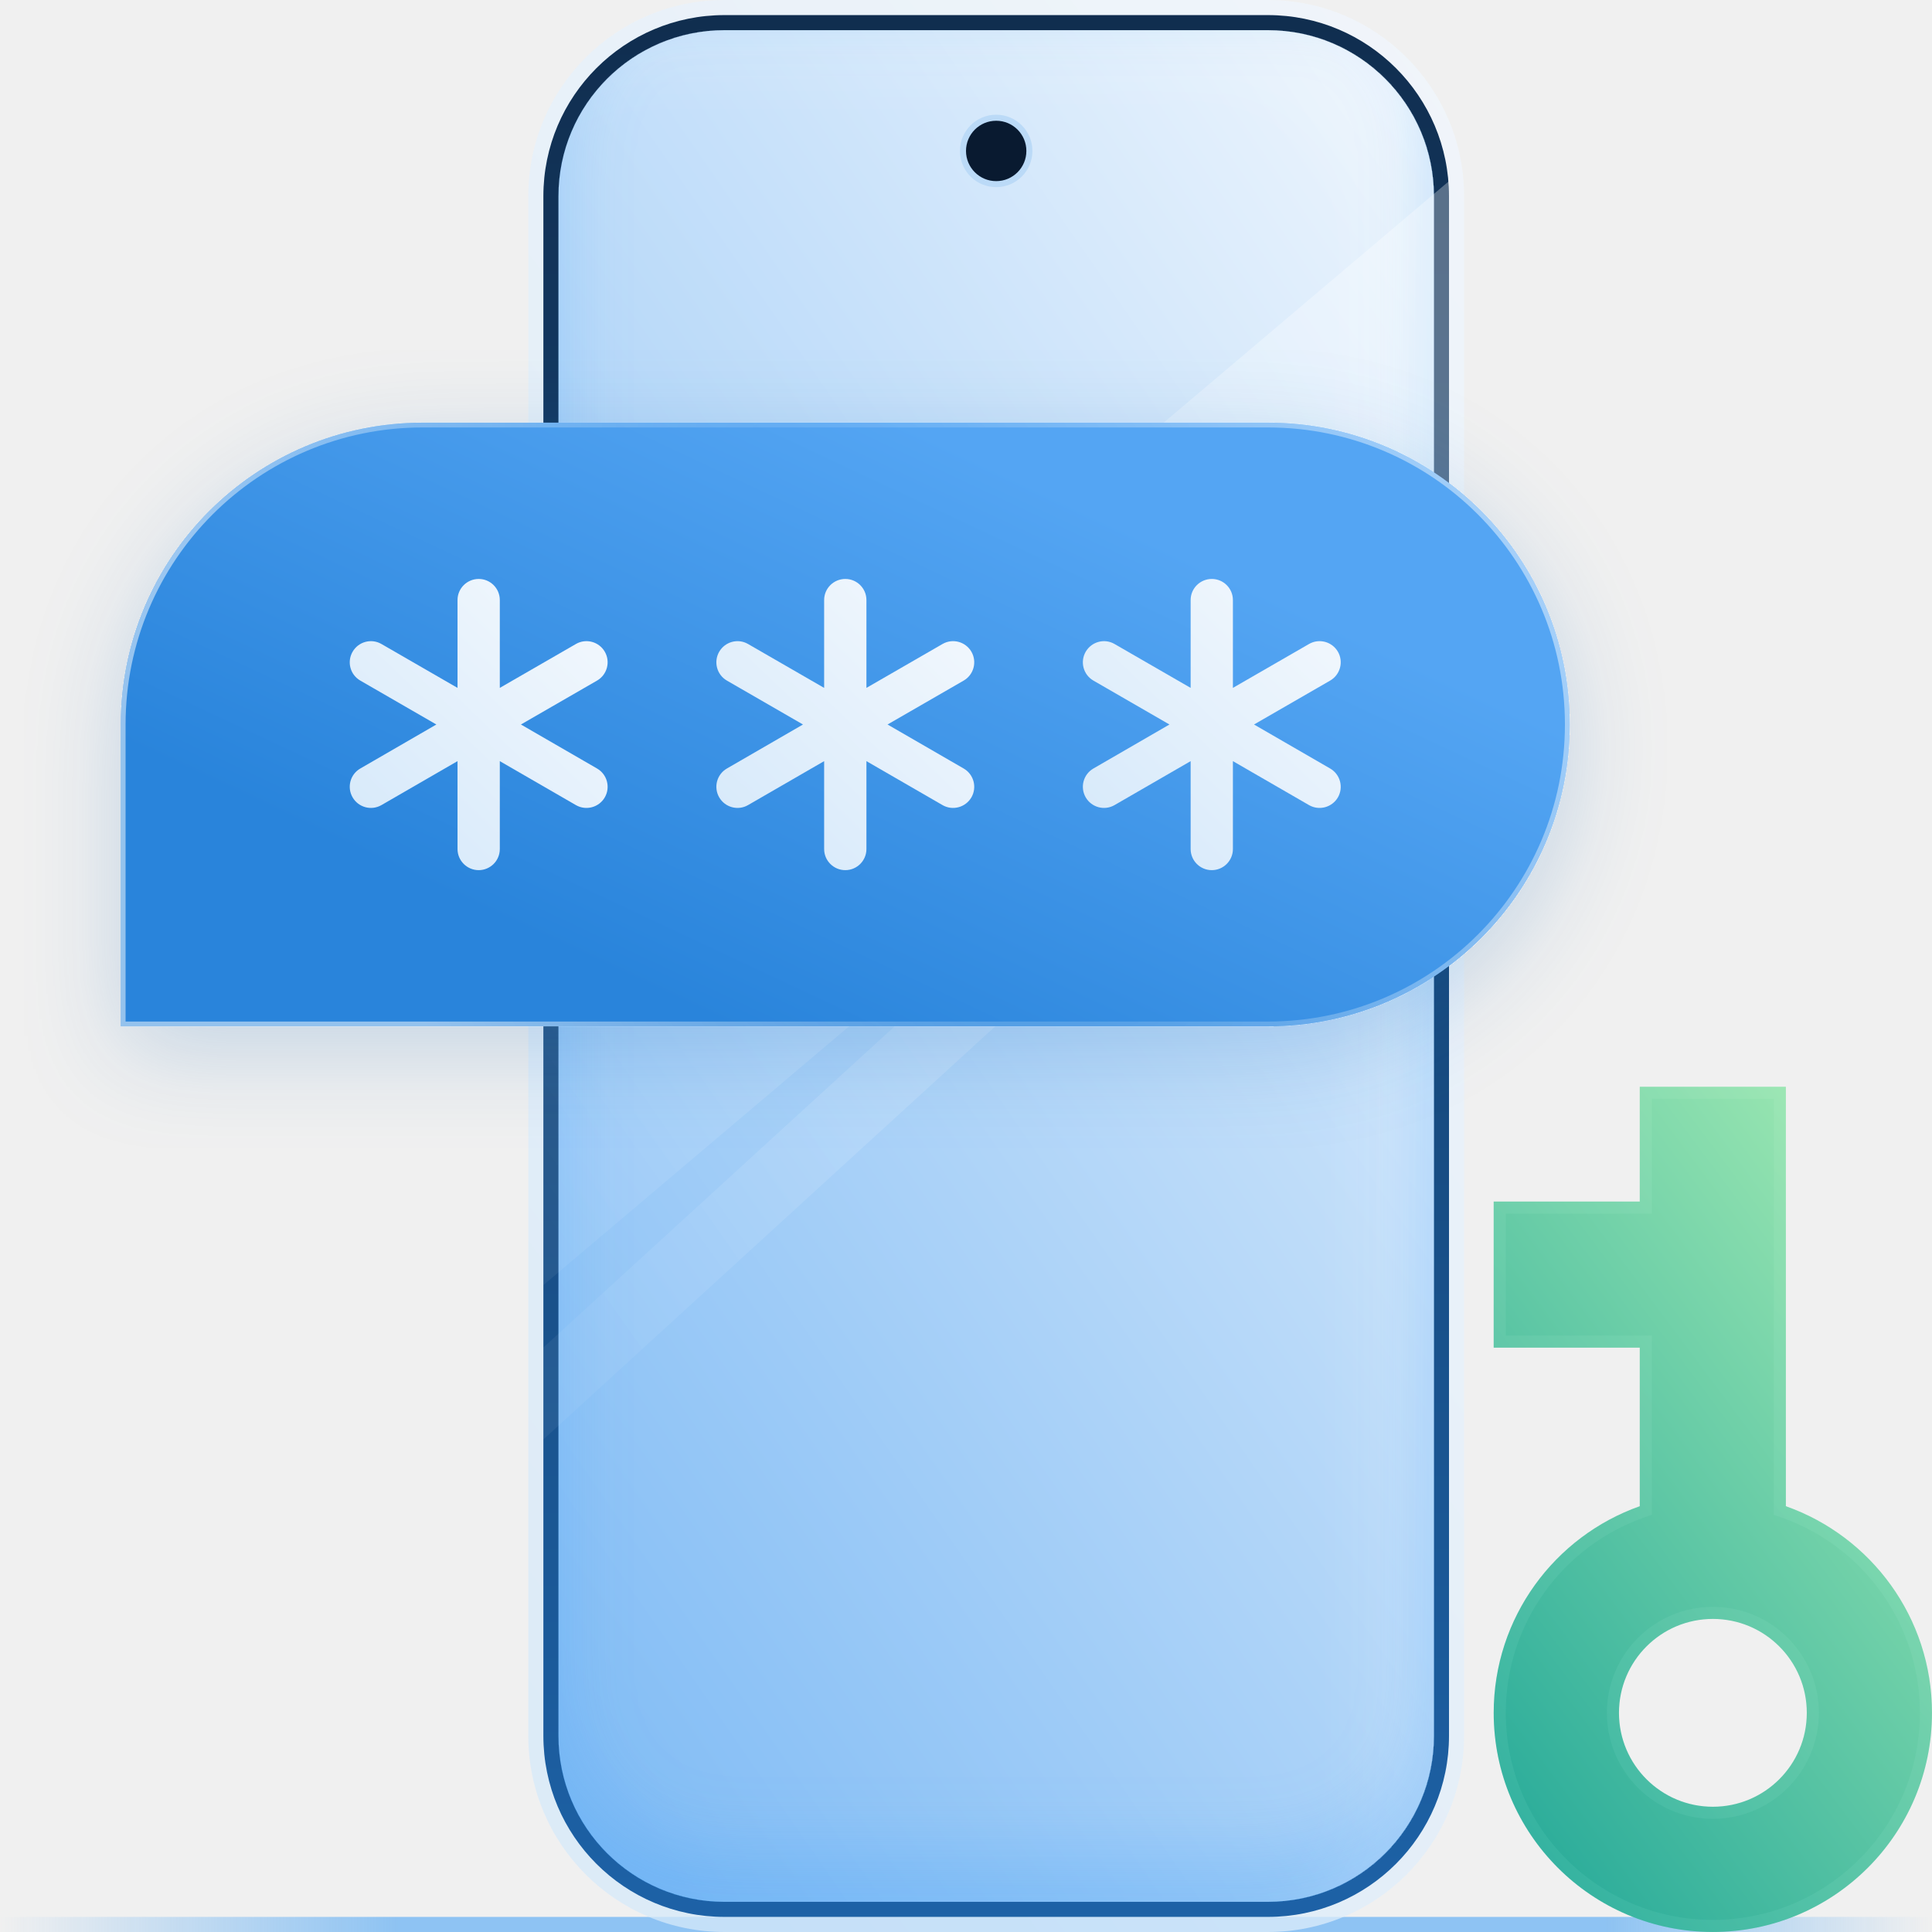
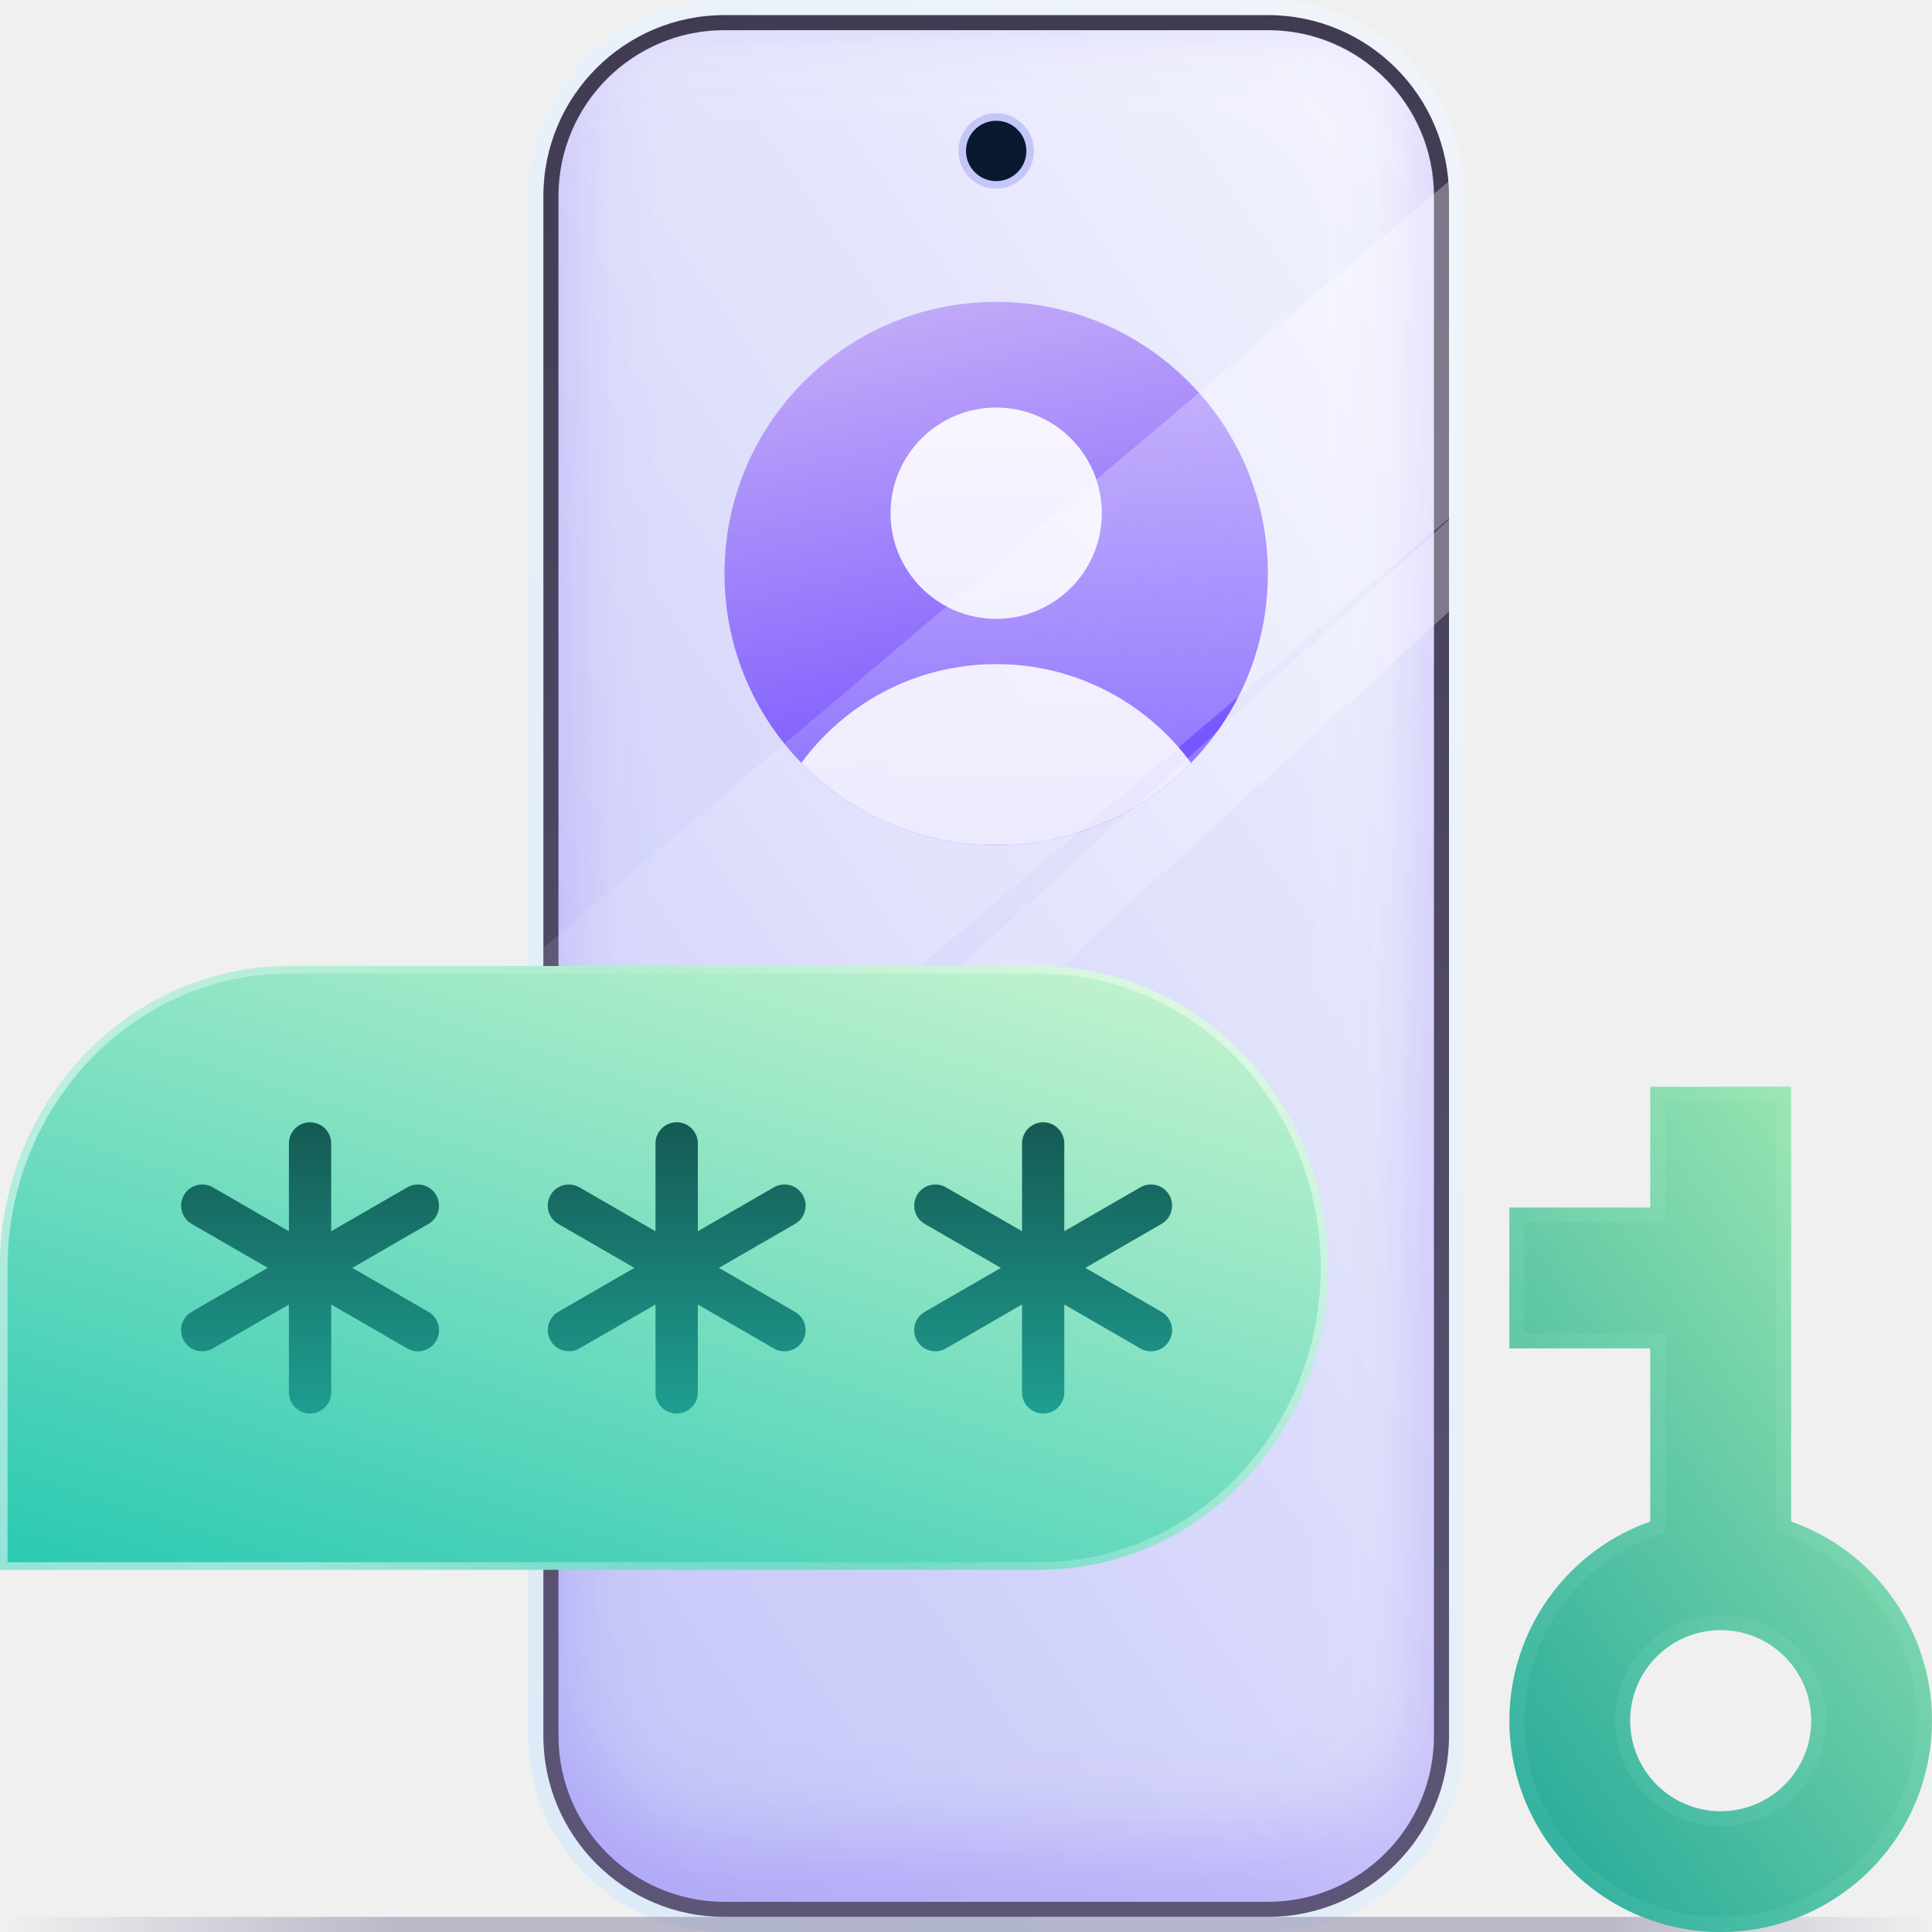
- <svg xmlns="http://www.w3.org/2000/svg" width="80" height="80" viewBox="0 0 80 80" fill="none">
-   <g clip-path="url(#clip0_10450_270090)">
-     <rect y="79.375" width="80" height="0.625" fill="url(#paint0_linear_10450_270090)" />
-     <path opacity="0.75" d="M21.875 8.125C21.875 3.638 25.513 0 30 0H52.5C56.987 0 60.625 3.638 60.625 8.125V71.875C60.625 76.362 56.987 80 52.5 80H30C25.513 80 21.875 76.362 21.875 71.875V8.125Z" fill="url(#paint1_linear_10450_270090)" />
-     <path d="M22.5 8.125C22.5 3.983 25.858 0.625 30 0.625H52.5C56.642 0.625 60 3.983 60 8.125V71.875C60 76.017 56.642 79.375 52.5 79.375H30C25.858 79.375 22.5 76.017 22.5 71.875V8.125Z" fill="url(#paint2_linear_10450_270090)" />
-     <g filter="url(#filter0_ii_10450_270090)">
-       <path d="M23.125 8.125C23.125 4.328 26.203 1.25 30 1.25H52.5C56.297 1.25 59.375 4.328 59.375 8.125V71.875C59.375 75.672 56.297 78.75 52.5 78.75H30C26.203 78.75 23.125 75.672 23.125 71.875V8.125Z" fill="url(#paint3_linear_10450_270090)" />
+ <svg xmlns="http://www.w3.org/2000/svg" width="64" height="64" fill="none" viewBox="0 0 64 64">
+   <g clip-path="url(#a)">
+     <path fill="url(#b)" d="M17.5 6.5A6.5 6.5 0 0 1 24 0h18a6.5 6.5 0 0 1 6.5 6.5v51A6.5 6.5 0 0 1 42 64H24a6.5 6.5 0 0 1-6.5-6.5z" opacity=".75" />
+     <path fill="url(#c)" d="M18 6.5a6 6 0 0 1 6-6h18a6 6 0 0 1 6 6v51a6 6 0 0 1-6 6H24a6 6 0 0 1-6-6z" />
+     <g filter="url(#d)">
+       <path fill="url(#e)" d="M18.5 6.5A5.5 5.5 0 0 1 24 1h18a5.5 5.5 0 0 1 5.5 5.5v51A5.5 5.5 0 0 1 42 63H24a5.5 5.5 0 0 1-5.5-5.5z" />
    </g>
-     <circle cx="41.25" cy="6.25" r="1.375" fill="#091A30" stroke="#BBDAF7" stroke-width="0.25" />
-     <path fill-rule="evenodd" clip-rule="evenodd" d="M60 25.32L22.5 59.605V55.796L60 21.511V25.32ZM60 21.468L22.5 53.214V39.246L60 7.5V21.468Z" fill="url(#paint4_linear_10450_270090)" />
-     <g filter="url(#filter1_d_10450_270090)">
-       <path d="M5 30C5 23.096 10.596 17.5 17.5 17.5H52.5C59.404 17.5 65 23.096 65 30C65 36.904 59.404 42.5 52.5 42.5H5V30Z" fill="url(#paint5_linear_10450_270090)" />
-       <path d="M17.5 17.6H52.5C59.348 17.6 64.9 23.152 64.9 30C64.9 36.848 59.348 42.4 52.5 42.4H5.1V30C5.1 23.152 10.652 17.6 17.5 17.6Z" stroke="url(#paint6_radial_10450_270090)" stroke-opacity="0.5" stroke-width="0.2" />
+     <path fill="url(#f)" d="M33 28a9 9 0 1 0 0-18 9 9 0 0 0 0 18" />
+     <mask id="h" width="18" height="18" x="24" y="10" maskUnits="userSpaceOnUse" style="mask-type: alpha">
+       <path fill="url(#g)" d="M33 28a9 9 0 1 0 0-18 9 9 0 0 0 0 18" opacity=".9" />
+     </mask>
+     <g mask="url(#h)">
+       <path fill="url(#i)" fill-rule="evenodd" d="M33 22a8 8 0 1 1 0 16 8 8 0 0 1 0-16m0-8.5a3.5 3.5 0 1 1 0 7 3.5 3.5 0 0 1 0-7" clip-rule="evenodd" />
    </g>
-     <path d="M18.945 35.157V31.517L15.794 33.338C15.375 33.579 14.841 33.434 14.6 33.016C14.358 32.597 14.501 32.063 14.92 31.822L18.069 30L14.92 28.182C14.501 27.94 14.358 27.406 14.6 26.988C14.841 26.57 15.375 26.424 15.794 26.666L18.945 28.484V24.847C18.945 24.363 19.339 23.973 19.822 23.973C20.305 23.973 20.696 24.364 20.696 24.847V28.484L23.848 26.666C24.266 26.424 24.803 26.569 25.044 26.988C25.285 27.406 25.14 27.94 24.722 28.182L21.57 30L24.722 31.822C25.14 32.063 25.285 32.597 25.044 33.016C24.803 33.434 24.266 33.579 23.848 33.338L20.696 31.517V35.157C20.696 35.639 20.305 36.03 19.822 36.031C19.339 36.031 18.946 35.64 18.945 35.157Z" fill="url(#paint7_linear_10450_270090)" />
-     <path d="M34.126 35.157V31.517L30.974 33.338C30.556 33.579 30.022 33.434 29.78 33.016C29.539 32.597 29.682 32.063 30.1 31.822L33.25 30L30.1 28.182C29.682 27.94 29.539 27.406 29.78 26.988C30.022 26.57 30.556 26.424 30.974 26.666L34.126 28.484V24.847C34.126 24.363 34.519 23.973 35.003 23.973C35.485 23.973 35.877 24.364 35.877 24.847V28.484L39.029 26.666C39.447 26.424 39.983 26.569 40.225 26.988C40.465 27.406 40.321 27.94 39.903 28.182L36.751 30L39.903 31.822C40.321 32.063 40.465 32.597 40.225 33.016C39.983 33.434 39.447 33.579 39.029 33.338L35.877 31.517V35.157C35.877 35.639 35.485 36.03 35.003 36.031C34.519 36.031 34.126 35.64 34.126 35.157Z" fill="url(#paint8_linear_10450_270090)" />
-     <path d="M49.302 35.157V31.517L46.15 33.338C45.732 33.579 45.198 33.434 44.956 33.016C44.715 32.597 44.858 32.063 45.276 31.822L48.425 30L45.276 28.182C44.858 27.94 44.715 27.406 44.956 26.988C45.198 26.57 45.732 26.424 46.15 26.666L49.302 28.484V24.847C49.302 24.363 49.695 23.973 50.178 23.973C50.661 23.973 51.052 24.364 51.052 24.847V28.484L54.204 26.666C54.623 26.424 55.159 26.569 55.401 26.988C55.641 27.406 55.496 27.94 55.078 28.182L51.926 30L55.078 31.822C55.496 32.063 55.641 32.597 55.401 33.016C55.159 33.434 54.623 33.579 54.204 33.338L51.052 31.517V35.157C51.052 35.639 50.661 36.03 50.178 36.031C49.695 36.031 49.302 35.64 49.302 35.157Z" fill="url(#paint9_linear_10450_270090)" />
-     <mask id="path-12-inside-1_10450_270090" fill="white">
-       <path fill-rule="evenodd" clip-rule="evenodd" d="M73.949 62.369C77.474 63.615 79.999 66.975 79.999 70.926C79.999 75.937 75.936 79.999 70.925 79.999C65.914 79.999 61.851 75.937 61.851 70.926C61.851 66.976 64.376 63.615 67.899 62.369V55.803H61.85V49.754H67.899V45H73.949V62.369ZM70.927 67.036C68.78 67.036 67.038 68.777 67.038 70.925C67.038 73.072 68.78 74.814 70.927 74.814C73.075 74.814 74.816 73.072 74.816 70.925C74.816 68.777 73.075 67.036 70.927 67.036Z" />
+     <circle cx="33" cy="5" r="1.125" fill="#091a30" stroke="#c5c6f8" stroke-width=".25" />
+     <path fill="url(#j)" fill-rule="evenodd" d="M48 20.256 18 47.685v-3.048l30-27.429zm0-3.081L18 42.57V31.397L48 6z" clip-rule="evenodd" />
+     <path fill="url(#k)" d="M0 63.5h64v.5H0z" />
+     <path fill="url(#l)" d="M0 42c0-5.523 4.29-10 9.583-10h24.834C39.709 32 44 36.477 44 42s-4.29 10-9.583 10H0z" />
+     <path stroke="url(#m)" stroke-opacity=".5" stroke-width=".25" d="M9.583 32.125h24.834c5.219 0 9.458 4.416 9.458 9.875s-4.24 9.875-9.458 9.875H.125V42c0-5.459 4.24-9.875 9.458-9.875Z" />
+     <path fill="url(#n)" fill-rule="evenodd" d="M10.272 37.178a.7.7 0 0 1 .699.699v2.91l2.521-1.455a.7.7 0 1 1 .7 1.213L11.67 42l2.521 1.457a.7.7 0 1 1-.699 1.213l-2.521-1.457v2.912a.7.7 0 0 1-1.4 0v-2.912L7.048 44.67a.7.7 0 0 1-.7-1.213L8.87 42l-2.52-1.455a.7.7 0 0 1 .7-1.213l2.521 1.455v-2.91a.7.7 0 0 1 .702-.7m12.144 0a.7.7 0 0 1 .7.699v2.91l2.52-1.455a.7.7 0 1 1 .7 1.213L23.814 42l2.522 1.457a.7.7 0 1 1-.7 1.213l-2.52-1.457v2.912a.7.7 0 0 1-1.401 0v-2.912l-2.522 1.457a.7.7 0 0 1-.699-1.213L21.014 42l-2.52-1.455a.7.7 0 0 1 .7-1.213l2.52 1.455v-2.91a.7.7 0 0 1 .702-.7m12.14 0a.7.7 0 0 1 .7.699v2.91l2.521-1.455a.7.7 0 1 1 .7 1.213L35.955 42l2.522 1.457a.7.7 0 1 1-.7 1.213l-2.521-1.457v2.912a.7.7 0 0 1-1.4 0v-2.912l-2.522 1.457a.7.7 0 0 1-.7-1.213L33.155 42l-2.52-1.455a.7.7 0 0 1 .7-1.213l2.522 1.455v-2.91a.7.7 0 0 1 .7-.7" clip-rule="evenodd" />
+     <mask id="q" fill="#fff">
+       <path fill-rule="evenodd" d="M59.333 50.402a7 7 0 1 1-4.666 0v-5.735H50v-4.666h4.667v-4h4.666zM57 54a3 3 0 1 0 0 6 3 3 0 0 0 0-6" clip-rule="evenodd" />
    </mask>
-     <path fill-rule="evenodd" clip-rule="evenodd" d="M73.949 62.369C77.474 63.615 79.999 66.975 79.999 70.926C79.999 75.937 75.936 79.999 70.925 79.999C65.914 79.999 61.851 75.937 61.851 70.926C61.851 66.976 64.376 63.615 67.899 62.369V55.803H61.85V49.754H67.899V45H73.949V62.369ZM70.927 67.036C68.78 67.036 67.038 68.777 67.038 70.925C67.038 73.072 68.78 74.814 70.927 74.814C73.075 74.814 74.816 73.072 74.816 70.925C74.816 68.777 73.075 67.036 70.927 67.036Z" fill="url(#paint10_linear_10450_270090)" />
-     <path d="M73.949 62.369H73.449V62.723L73.782 62.841L73.949 62.369ZM79.999 70.926L80.499 70.926V70.926H79.999ZM70.925 79.999L70.925 80.499H70.925L70.925 79.999ZM61.851 70.926H61.351V70.926L61.851 70.926ZM67.899 62.369L68.066 62.84L68.399 62.723V62.369H67.899ZM67.899 55.803H68.399V55.303H67.899V55.803ZM61.85 55.803H61.35V56.303H61.85V55.803ZM61.85 49.754V49.254H61.35V49.754H61.85ZM67.899 49.754V50.254H68.399V49.754H67.899ZM67.899 45V44.5H67.399V45H67.899ZM73.949 45H74.449V44.5H73.949V45ZM70.927 67.036L70.927 66.536H70.927L70.927 67.036ZM67.038 70.925L66.538 70.925V70.925L67.038 70.925ZM70.927 74.814L70.927 75.314H70.927L70.927 74.814ZM74.816 70.925L75.316 70.925V70.925L74.816 70.925ZM73.949 62.369L73.782 62.841C77.114 64.018 79.499 67.193 79.499 70.926H79.999H80.499C80.499 66.756 77.834 63.212 74.115 61.898L73.949 62.369ZM79.999 70.926L79.499 70.926C79.499 75.661 75.66 79.499 70.925 79.499L70.925 79.999L70.925 80.499C76.213 80.499 80.499 76.213 80.499 70.926L79.999 70.926ZM70.925 79.999L70.925 79.499C66.19 79.499 62.351 75.661 62.351 70.926L61.851 70.926L61.351 70.926C61.351 76.213 65.638 80.499 70.925 80.499L70.925 79.999ZM61.851 70.926H62.351C62.351 67.194 64.736 64.018 68.066 62.84L67.899 62.369L67.732 61.898C64.016 63.212 61.351 66.757 61.351 70.926H61.851ZM67.899 62.369H68.399V55.803H67.899H67.399V62.369H67.899ZM67.899 55.803V55.303H61.85V55.803V56.303H67.899V55.803ZM61.85 55.803H62.35V49.754H61.85H61.35V55.803H61.85ZM61.85 49.754V50.254H67.899V49.754V49.254H61.85V49.754ZM67.899 49.754H68.399V45H67.899H67.399V49.754H67.899ZM67.899 45V45.5H73.949V45V44.5H67.899V45ZM73.949 45H73.449V62.369H73.949H74.449V45H73.949ZM70.927 67.036L70.927 66.536C68.504 66.536 66.538 68.501 66.538 70.925L67.038 70.925L67.538 70.925C67.538 69.054 69.056 67.536 70.927 67.536L70.927 67.036ZM67.038 70.925L66.538 70.925C66.538 73.349 68.504 75.314 70.927 75.314L70.927 74.814L70.927 74.314C69.056 74.314 67.538 72.796 67.538 70.925L67.038 70.925ZM70.927 74.814L70.927 75.314C73.351 75.314 75.316 73.348 75.316 70.925L74.816 70.925L74.316 70.925C74.316 72.796 72.798 74.314 70.927 74.314L70.927 74.814ZM74.816 70.925L75.316 70.925C75.316 68.501 73.351 66.536 70.927 66.536L70.927 67.036L70.927 67.536C72.799 67.536 74.316 69.053 74.316 70.925L74.816 70.925Z" fill="url(#paint11_linear_10450_270090)" fill-opacity="0.1" mask="url(#path-12-inside-1_10450_270090)" />
+     <path fill="url(#o)" fill-rule="evenodd" d="M59.333 50.402a7 7 0 1 1-4.666 0v-5.735H50v-4.666h4.667v-4h4.666zM57 54a3 3 0 1 0 0 6 3 3 0 0 0 0-6" clip-rule="evenodd" />
+     <path fill="url(#p)" fill-opacity=".1" d="M59.333 50.402h-.5v.353l.333.118zm4.666 6.6h.5zm-6.999 7v.5zm-6.999-7h-.5zm4.666-6.6.167.471.333-.118v-.353zm0-5.735h.5v-.5h-.5zm-4.667 0h-.5v.5h.5zm0-4.666v-.5h-.5v.5zm4.667 0v.5h.5V40zm0-4v-.5h-.5v.5zm4.666 0h.5v-.5h-.5zM57 54v-.5zm-3 3h-.5zm3 3v.5zm2.999-3h.5zm-.666-6.6-.167.472a6.5 6.5 0 0 1 4.333 6.13h1a7.5 7.5 0 0 0-5-7.072zm4.666 6.601h-.5a6.5 6.5 0 0 1-6.499 6.5v1a7.5 7.5 0 0 0 7.499-7.5zm-6.999 7v-.5a6.5 6.5 0 0 1-6.499-6.5h-1a7.5 7.5 0 0 0 7.499 7.5zm-6.999-7h.5a6.5 6.5 0 0 1 4.333-6.129l-.167-.471-.167-.471a7.5 7.5 0 0 0-4.999 7.071zm4.666-6.6h.5v-5.735h-1v5.735zm0-5.735v-.5H50v1h4.667zm-4.667 0h.5v-4.666h-1v4.666zm0-4.666v.5h4.667v-1H50zm4.667 0h.5v-4h-1v4zm0-4v.5h4.666v-1h-4.666zm4.666 0h-.5v14.4h1v-14.4zM57 54v-.5a3.5 3.5 0 0 0-3.5 3.5h1a2.5 2.5 0 0 1 2.5-2.5zm-3 3h-.5a3.5 3.5 0 0 0 3.5 3.5v-1a2.5 2.5 0 0 1-2.5-2.5zm3 3v.5a3.5 3.5 0 0 0 3.499-3.5h-1A2.5 2.5 0 0 1 57 59.5zm2.999-3h.5A3.5 3.5 0 0 0 57 53.5v1a2.5 2.5 0 0 1 2.499 2.5z" mask="url(#q)" />
  </g>
  <defs>
-     <filter id="filter0_ii_10450_270090" x="21.125" y="-0.75" width="38.25" height="81.5" filterUnits="userSpaceOnUse" color-interpolation-filters="sRGB">
+     <linearGradient id="b" x1="47.545" x2=".658" y1=".001" y2="34.63" gradientUnits="userSpaceOnUse">
+       <stop stop-color="#f1f7fd" />
+       <stop offset="1" stop-color="#d6e9fa" />
+     </linearGradient>
+     <linearGradient id="c" x1="33" x2="33" y1="0" y2="64.001" gradientUnits="userSpaceOnUse">
+       <stop stop-color="#403b51" />
+       <stop offset="1" stop-color="#5d5677" />
+     </linearGradient>
+     <linearGradient id="e" x1="47.136" x2="1.217" y1="0" y2="31.795" gradientUnits="userSpaceOnUse">
+       <stop stop-color="#f5f6fe" />
+       <stop offset="1" stop-color="#c5c6f8" />
+     </linearGradient>
+     <linearGradient id="f" x1="33.865" x2="38.885" y1="3.942" y2="26.962" gradientUnits="userSpaceOnUse">
+       <stop stop-color="#dbc6f6" />
+       <stop offset="1" stop-color="#6d4aff" />
+     </linearGradient>
+     <linearGradient id="g" x1="33.865" x2="38.885" y1="3.942" y2="26.962" gradientUnits="userSpaceOnUse">
+       <stop stop-color="#ecaaff" />
+       <stop offset="1" stop-color="#6a48f6" />
+     </linearGradient>
+     <linearGradient id="i" x1="34" x2="34" y1="14.25" y2="28" gradientUnits="userSpaceOnUse">
+       <stop stop-color="#fff" />
+       <stop offset="1" stop-color="#f5f6fe" />
+     </linearGradient>
+     <linearGradient id="j" x1="43.455" x2="11.432" y1="10.942" y2="33.779" gradientUnits="userSpaceOnUse">
+       <stop stop-color="#fff" stop-opacity=".3" />
+       <stop offset="1" stop-color="#fff" stop-opacity=".05" />
+     </linearGradient>
+     <linearGradient id="k" x1="0" x2="64" y1="63.75" y2="63.75" gradientUnits="userSpaceOnUse">
+       <stop stop-color="#867fa2" stop-opacity="0" />
+       <stop offset=".206" stop-color="#867fa2" stop-opacity=".5" />
+       <stop offset=".831" stop-color="#867fa2" stop-opacity=".5" />
+       <stop offset="1" stop-color="#867fa2" stop-opacity="0" />
+     </linearGradient>
+     <linearGradient id="l" x1="43.267" x2="33.681" y1="32" y2="62.392" gradientUnits="userSpaceOnUse">
+       <stop stop-color="#cbf5cf" />
+       <stop offset="1" stop-color="#2bc9b3" />
+     </linearGradient>
+     <linearGradient id="n" x1="34" x2="34" y1="35" y2="48" gradientUnits="userSpaceOnUse">
+       <stop stop-color="#134b46" />
+       <stop offset="1" stop-color="#1fa698" />
+     </linearGradient>
+     <linearGradient id="o" x1="63.766" x2="41.577" y1="36.001" y2="51.988" gradientUnits="userSpaceOnUse">
+       <stop stop-color="#a9eeb4" />
+       <stop offset="1" stop-color="#1fa698" />
+     </linearGradient>
+     <linearGradient id="p" x1="62.599" x2="44.846" y1="35.177" y2="55.007" gradientUnits="userSpaceOnUse">
+       <stop stop-color="#dcf8de" />
+       <stop offset="1" stop-color="#8ef2d9" />
+     </linearGradient>
+     <radialGradient id="m" cx="0" cy="0" r="1" gradientTransform="matrix(-16.2317 9.75 -19.6625 -33.825 24.348 40.25)" gradientUnits="userSpaceOnUse">
+       <stop stop-color="#fff" stop-opacity="0" />
+       <stop offset="1" stop-color="#fff" />
+     </radialGradient>
+     <clipPath id="a">
+       <path fill="#fff" d="M0 0h64v64H0z" />
+     </clipPath>
+     <filter id="d" width="31" height="66" x="16.5" y="-1" color-interpolation-filters="sRGB" filterUnits="userSpaceOnUse">
      <feFlood flood-opacity="0" result="BackgroundImageFix" />
-       <feBlend mode="normal" in="SourceGraphic" in2="BackgroundImageFix" result="shape" />
-       <feColorMatrix in="SourceAlpha" type="matrix" values="0 0 0 0 0 0 0 0 0 0 0 0 0 0 0 0 0 0 127 0" result="hardAlpha" />
+       <feBlend in="SourceGraphic" in2="BackgroundImageFix" result="shape" />
+       <feColorMatrix in="SourceAlpha" result="hardAlpha" values="0 0 0 0 0 0 0 0 0 0 0 0 0 0 0 0 0 0 127 0" />
      <feOffset dy="-2" />
      <feGaussianBlur stdDeviation="1.5" />
-       <feComposite in2="hardAlpha" operator="arithmetic" k2="-1" k3="1" />
-       <feColorMatrix type="matrix" values="0 0 0 0 0.173 0 0 0 0 0.588 0 0 0 0 0.961 0 0 0 0.2 0" />
-       <feBlend mode="normal" in2="shape" result="effect1_innerShadow_10450_270090" />
-       <feColorMatrix in="SourceAlpha" type="matrix" values="0 0 0 0 0 0 0 0 0 0 0 0 0 0 0 0 0 0 127 0" result="hardAlpha" />
+       <feComposite in2="hardAlpha" k2="-1" k3="1" operator="arithmetic" />
+       <feColorMatrix values="0 0 0 0 0.33 0 0 0 0 0.173 0 0 0 0 0.961 0 0 0 0.2 0" />
+       <feBlend in2="shape" result="effect1_innerShadow_16631_4914" />
+       <feColorMatrix in="SourceAlpha" result="hardAlpha" values="0 0 0 0 0 0 0 0 0 0 0 0 0 0 0 0 0 0 127 0" />
      <feOffset dx="-3" dy="2" />
      <feGaussianBlur stdDeviation="1" />
-       <feComposite in2="hardAlpha" operator="arithmetic" k2="-1" k3="1" />
-       <feColorMatrix type="matrix" values="0 0 0 0 1 0 0 0 0 1 0 0 0 0 1 0 0 0 0.1 0" />
-       <feBlend mode="normal" in2="effect1_innerShadow_10450_270090" result="effect2_innerShadow_10450_270090" />
+       <feComposite in2="hardAlpha" k2="-1" k3="1" operator="arithmetic" />
+       <feColorMatrix values="0 0 0 0 1 0 0 0 0 1 0 0 0 0 1 0 0 0 0.1 0" />
+       <feBlend in2="effect1_innerShadow_16631_4914" result="effect2_innerShadow_16631_4914" />
    </filter>
-     <filter id="filter1_d_10450_270090" x="1" y="14.5" width="68" height="33" filterUnits="userSpaceOnUse" color-interpolation-filters="sRGB">
-       <feFlood flood-opacity="0" result="BackgroundImageFix" />
-       <feColorMatrix in="SourceAlpha" type="matrix" values="0 0 0 0 0 0 0 0 0 0 0 0 0 0 0 0 0 0 127 0" result="hardAlpha" />
-       <feOffset dy="1" />
-       <feGaussianBlur stdDeviation="2" />
-       <feComposite in2="hardAlpha" operator="out" />
-       <feColorMatrix type="matrix" values="0 0 0 0 0.076 0 0 0 0 0.398 0 0 0 0 0.706 0 0 0 0.2 0" />
-       <feBlend mode="normal" in2="BackgroundImageFix" result="effect1_dropShadow_10450_270090" />
-       <feBlend mode="normal" in="SourceGraphic" in2="effect1_dropShadow_10450_270090" result="shape" />
-     </filter>
-     <linearGradient id="paint0_linear_10450_270090" x1="0" y1="79.688" x2="80" y2="79.688" gradientUnits="userSpaceOnUse">
-       <stop stop-color="#2C96F5" stop-opacity="0" />
-       <stop offset="0.206" stop-color="#2C96F5" stop-opacity="0.5" />
-       <stop offset="0.831" stop-color="#2C96F5" stop-opacity="0.5" />
-       <stop offset="1" stop-color="#2C96F5" stop-opacity="0" />
-     </linearGradient>
-     <linearGradient id="paint1_linear_10450_270090" x1="59.432" y1="2.28283e-05" x2="0.823" y2="43.286" gradientUnits="userSpaceOnUse">
-       <stop stop-color="#F1F7FD" />
-       <stop offset="1" stop-color="#D6E9FA" />
-     </linearGradient>
-     <linearGradient id="paint2_linear_10450_270090" x1="41.25" y1="0" x2="41.25" y2="80" gradientUnits="userSpaceOnUse">
-       <stop stop-color="#102D4E" />
-       <stop offset="1" stop-color="#1D62A7" />
-     </linearGradient>
-     <linearGradient id="paint3_linear_10450_270090" x1="58.92" y1="1.29532e-05" x2="1.521" y2="39.743" gradientUnits="userSpaceOnUse">
-       <stop stop-color="#F1F7FD" />
-       <stop offset="1" stop-color="#83BDF5" />
-     </linearGradient>
-     <linearGradient id="paint4_linear_10450_270090" x1="54.318" y1="13.677" x2="14.291" y2="42.224" gradientUnits="userSpaceOnUse">
-       <stop stop-color="white" stop-opacity="0.3" />
-       <stop offset="1" stop-color="white" stop-opacity="0.05" />
-     </linearGradient>
-     <linearGradient id="paint5_linear_10450_270090" x1="37.5" y1="17.5" x2="26.541" y2="40.879" gradientUnits="userSpaceOnUse">
-       <stop stop-color="#54A5F3" />
-       <stop offset="1" stop-color="#2984DB" />
-     </linearGradient>
-     <radialGradient id="paint6_radial_10450_270090" cx="0" cy="0" r="1" gradientTransform="matrix(-22.1341 12.1875 -26.8125 -42.2813 38.2012 27.8125)" gradientUnits="userSpaceOnUse">
-       <stop stop-color="white" stop-opacity="0" />
-       <stop offset="1" stop-color="white" />
-     </radialGradient>
-     <linearGradient id="paint7_linear_10450_270090" x1="24.336" y1="25.48" x2="15.117" y2="35.119" gradientUnits="userSpaceOnUse">
-       <stop stop-color="#F1F7FD" />
-       <stop offset="1" stop-color="#D6E9FA" />
-     </linearGradient>
-     <linearGradient id="paint8_linear_10450_270090" x1="39.516" y1="25.48" x2="30.298" y2="35.119" gradientUnits="userSpaceOnUse">
-       <stop stop-color="#F1F7FD" />
-       <stop offset="1" stop-color="#D6E9FA" />
-     </linearGradient>
-     <linearGradient id="paint9_linear_10450_270090" x1="54.692" y1="25.48" x2="45.474" y2="35.119" gradientUnits="userSpaceOnUse">
-       <stop stop-color="#F1F7FD" />
-       <stop offset="1" stop-color="#D6E9FA" />
-     </linearGradient>
-     <linearGradient id="paint10_linear_10450_270090" x1="79.697" y1="45" x2="51.657" y2="65.956" gradientUnits="userSpaceOnUse">
-       <stop stop-color="#A9EEB4" />
-       <stop offset="1" stop-color="#1FA698" />
-     </linearGradient>
-     <linearGradient id="paint11_linear_10450_270090" x1="78.185" y1="43.971" x2="56.099" y2="69.56" gradientUnits="userSpaceOnUse">
-       <stop stop-color="#DCF8DE" />
-       <stop offset="1" stop-color="#8EF2D9" />
-     </linearGradient>
-     <clipPath id="clip0_10450_270090">
-       <rect width="80" height="80" fill="white" />
-     </clipPath>
  </defs>
</svg>
